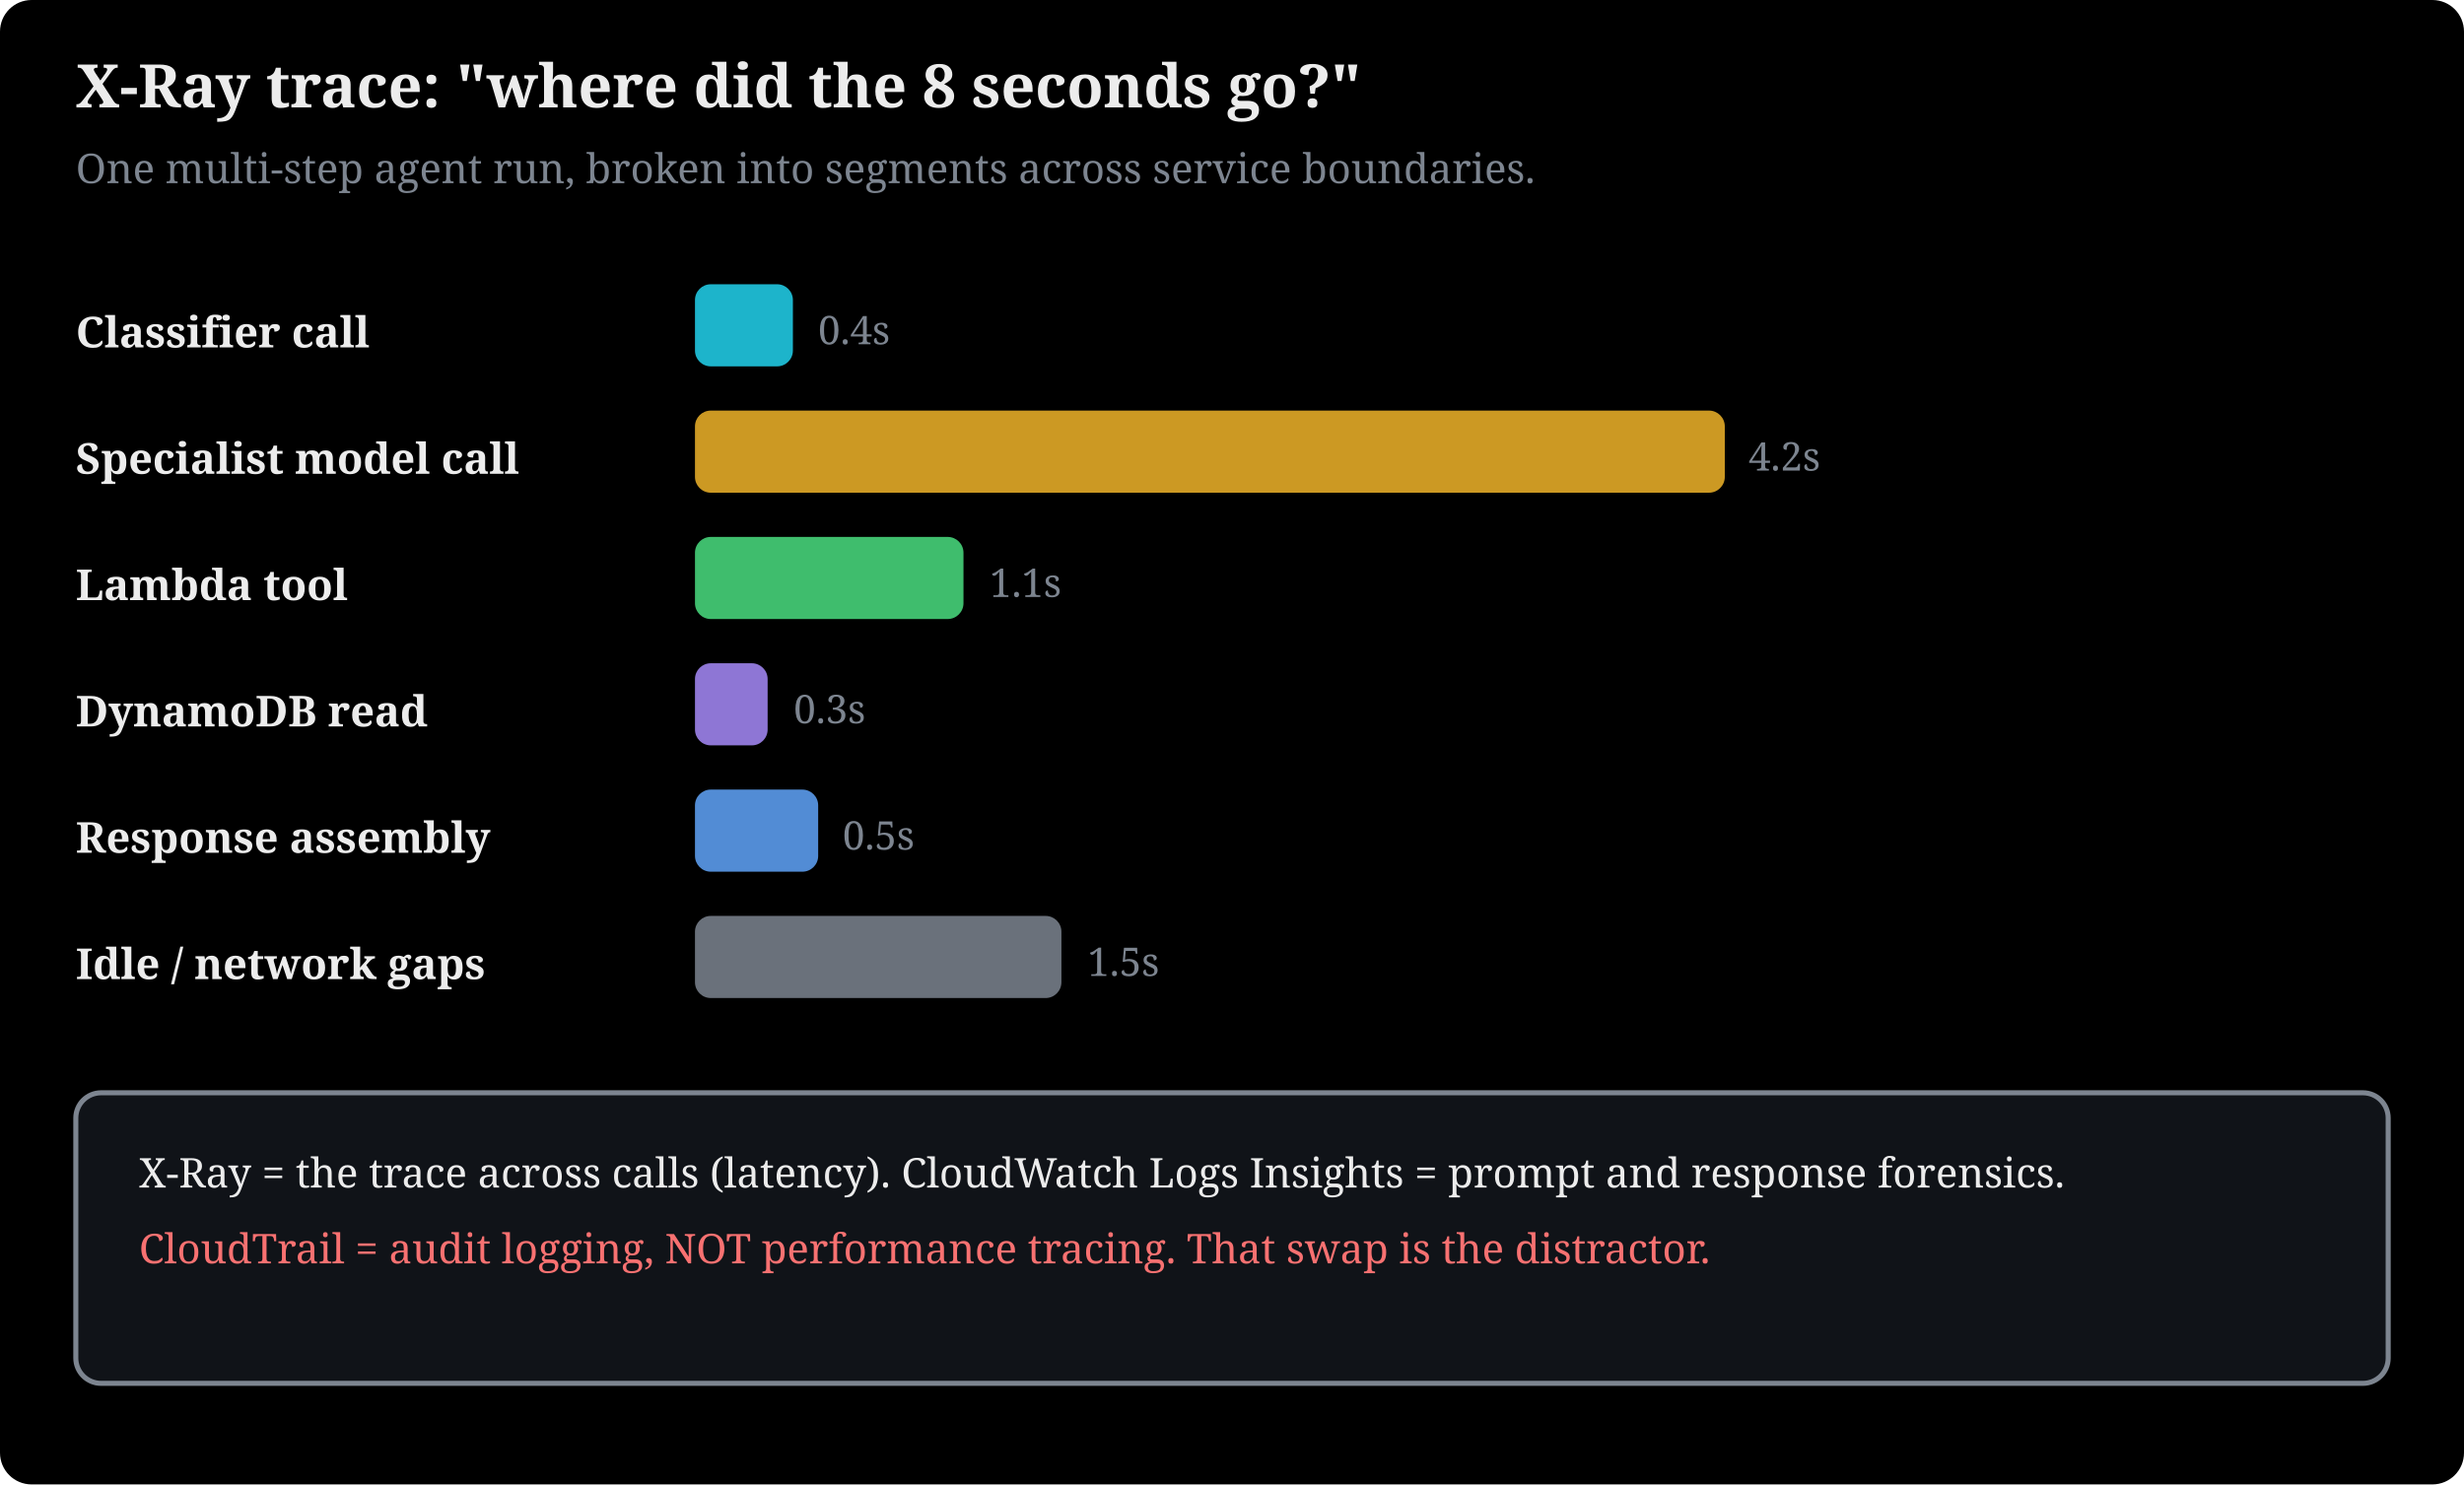
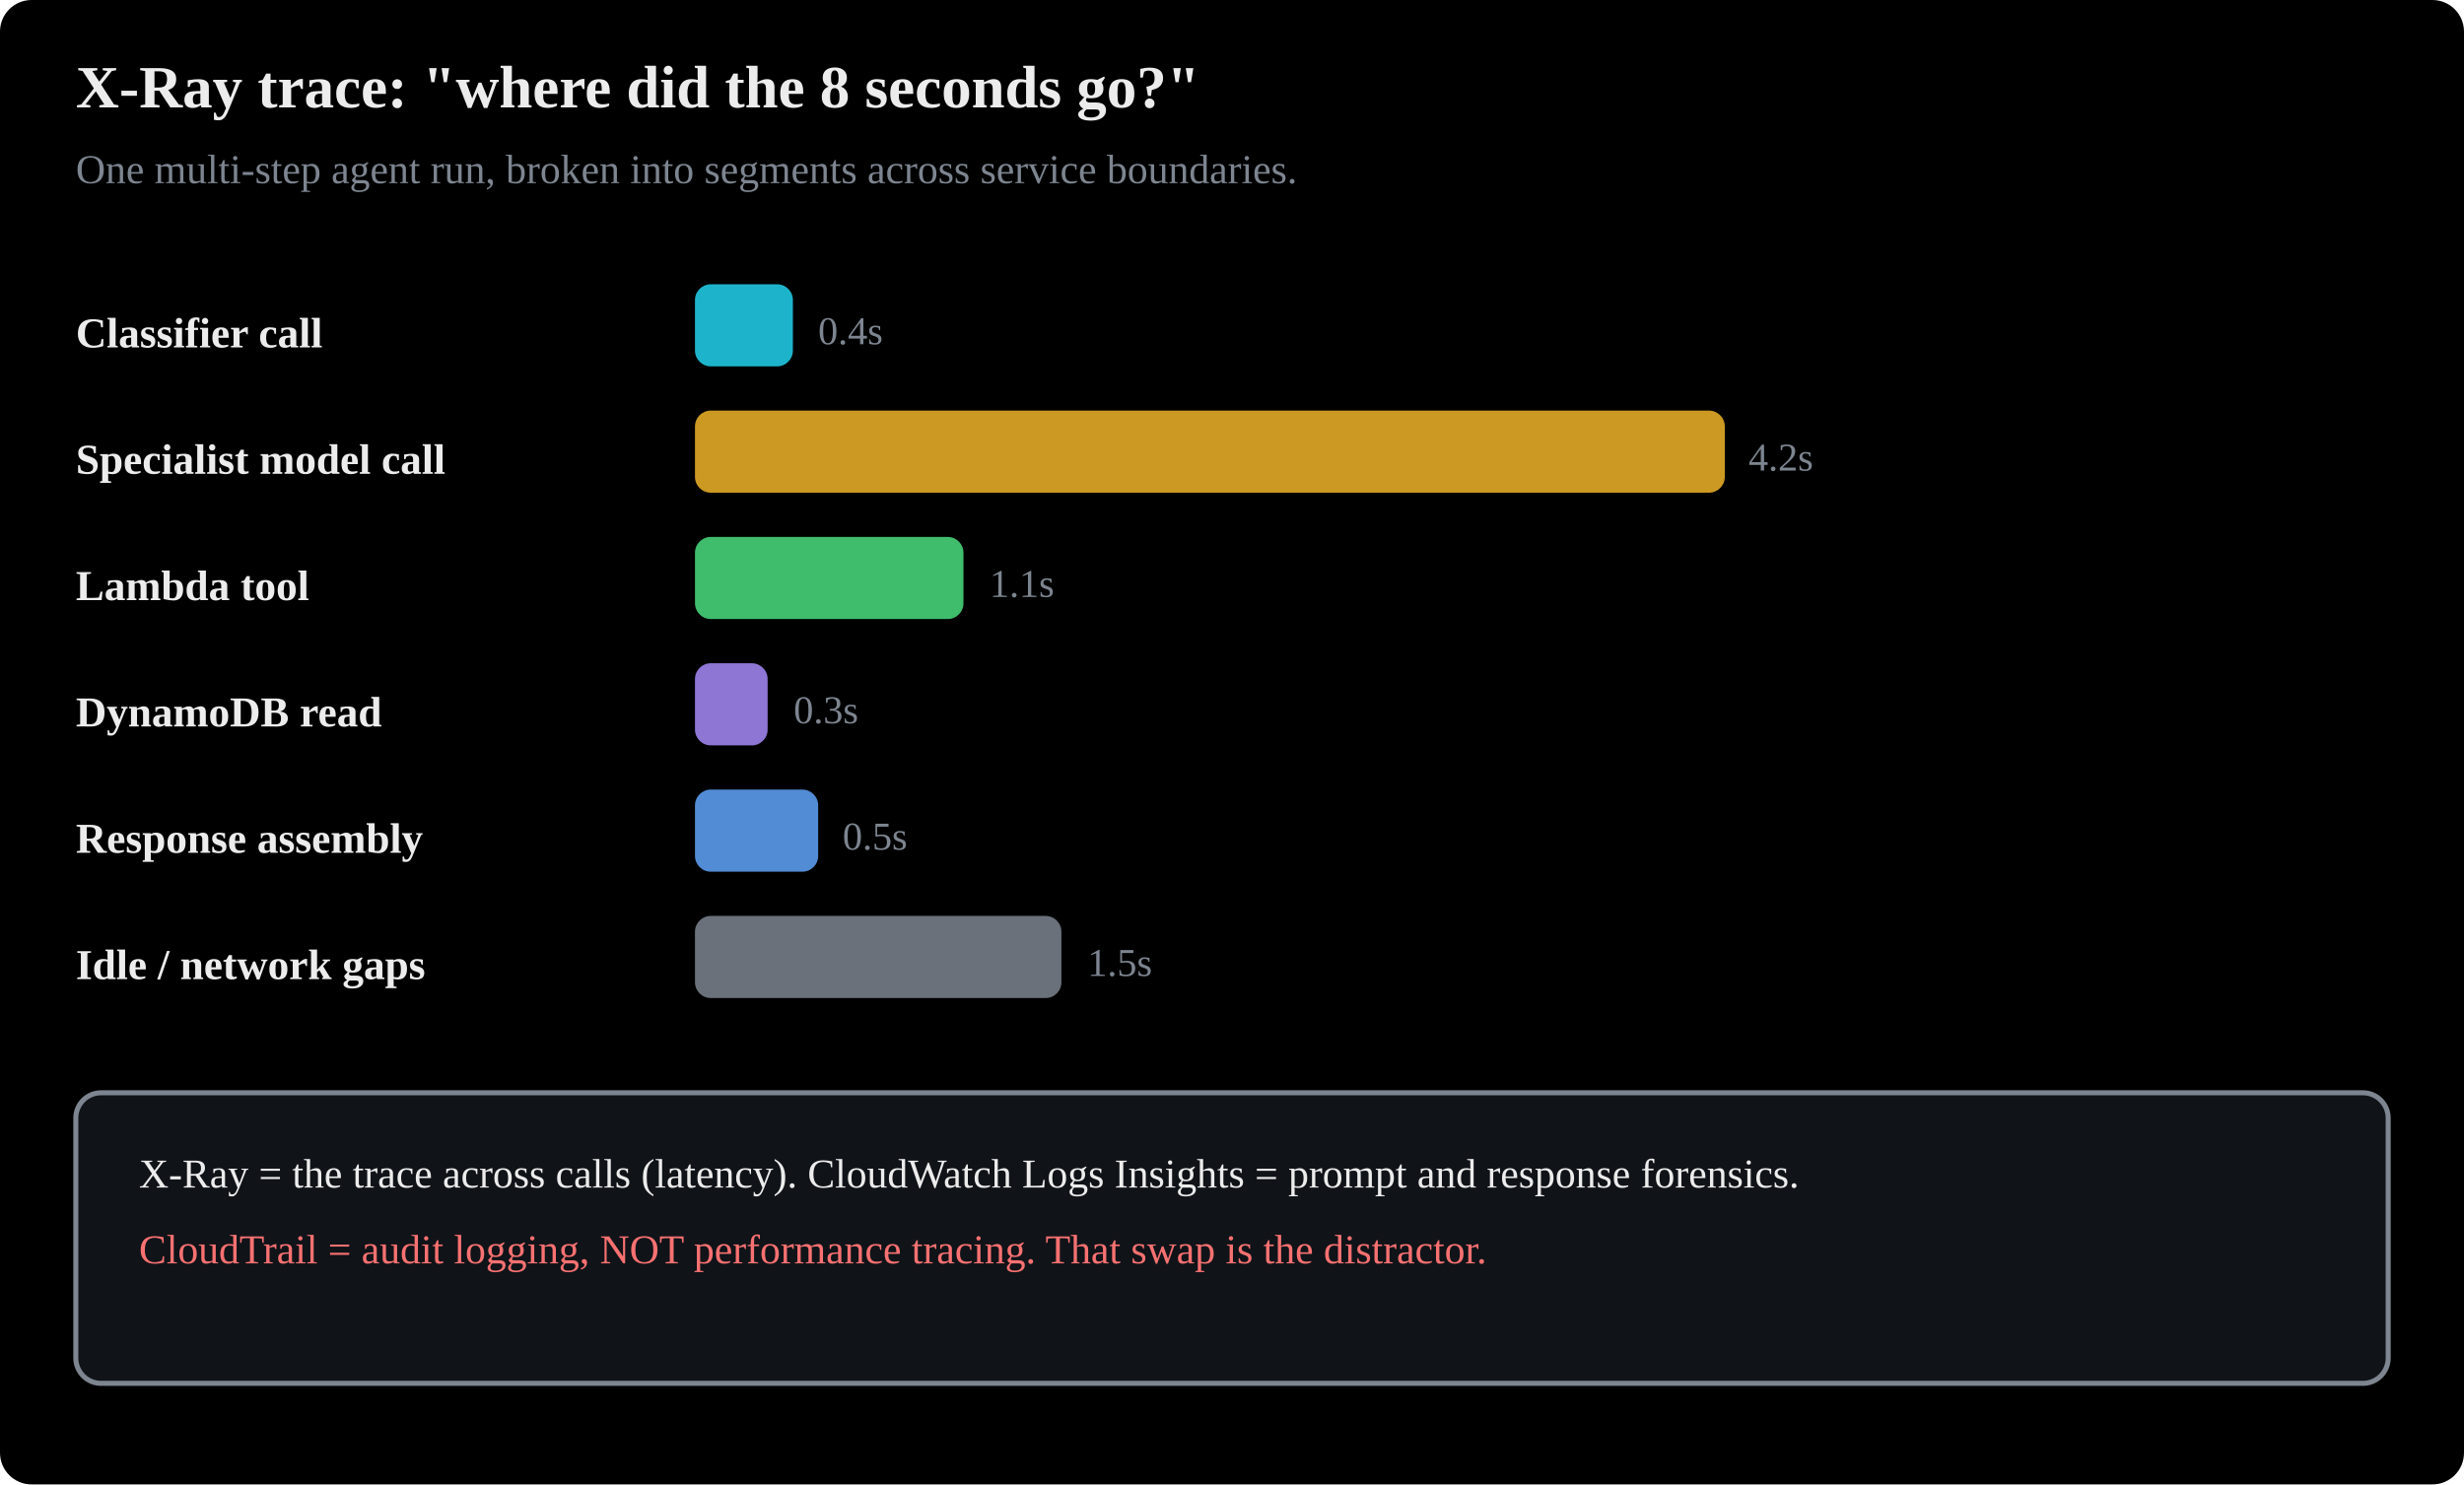
- <svg xmlns="http://www.w3.org/2000/svg" viewBox="0 0 780 470" width="100%" style="max-width:780px" font-family="Charis SIL, Georgia, serif" role="img">
+ <svg xmlns="http://www.w3.org/2000/svg" viewBox="0 0 780 470" width="100%" style="max-width:780px" font-family="Anthropic Sans, Inter, Source Sans 3, IBM Plex Sans, sans-serif" role="img">
  <rect x="0" y="0" width="780" height="470" fill="#000000" rx="10" />
  <text x="24" y="34" font-size="19" font-weight="bold" fill="#ececec">X-Ray trace: "where did the 8 seconds go?"</text>
  <text x="24" y="58" font-size="13" fill="#7d8590">One multi-step agent run, broken into segments across service boundaries.</text>
  <text x="24" y="110" font-size="13.5" fill="#ececec" text-anchor="start" font-weight="bold">Classifier call</text>
  <rect x="220" y="90" width="31" height="26" rx="5" fill="#22d3ee" opacity="0.85" />
  <text x="259.0" y="109" font-size="12.5" fill="#7d8590" text-anchor="start">0.4s</text>
  <text x="24" y="150" font-size="13.5" fill="#ececec" text-anchor="start" font-weight="bold">Specialist model call</text>
  <rect x="220" y="130" width="326" height="26" rx="5" fill="#f0b429" opacity="0.85" />
  <text x="553.5" y="149" font-size="12.5" fill="#7d8590" text-anchor="start">4.2s</text>
  <text x="24" y="190" font-size="13.5" fill="#ececec" text-anchor="start" font-weight="bold">Lambda tool</text>
  <rect x="220" y="170" width="85" height="26" rx="5" fill="#4ade80" opacity="0.85" />
  <text x="313.25" y="189" font-size="12.5" fill="#7d8590" text-anchor="start">1.1s</text>
  <text x="24" y="230" font-size="13.5" fill="#ececec" text-anchor="start" font-weight="bold">DynamoDB read</text>
  <rect x="220" y="210" width="23" height="26" rx="5" fill="#a78bfa" opacity="0.85" />
  <text x="251.25" y="229" font-size="12.5" fill="#7d8590" text-anchor="start">0.3s</text>
  <text x="24" y="270" font-size="13.5" fill="#ececec" text-anchor="start" font-weight="bold">Response assembly</text>
  <rect x="220" y="250" width="39" height="26" rx="5" fill="#60a5fa" opacity="0.85" />
  <text x="266.75" y="269" font-size="12.5" fill="#7d8590" text-anchor="start">0.5s</text>
  <text x="24" y="310" font-size="13.5" fill="#ececec" text-anchor="start" font-weight="bold">Idle / network gaps</text>
  <rect x="220" y="290" width="116" height="26" rx="5" fill="#7d8590" opacity="0.85" />
  <text x="344.25" y="309" font-size="12.5" fill="#7d8590" text-anchor="start">1.5s</text>
  <rect x="24" y="346" width="732" height="92" rx="8" fill="#101318" stroke="#7d8590" stroke-width="1.6" />
  <text x="44" y="376" font-size="13" fill="#ececec" text-anchor="start">X-Ray = the trace across calls (latency). CloudWatch Logs Insights = prompt and response forensics.</text>
  <text x="44" y="400" font-size="13" fill="#f87171" text-anchor="start">CloudTrail = audit logging, NOT performance tracing. That swap is the distractor.</text>
</svg>
